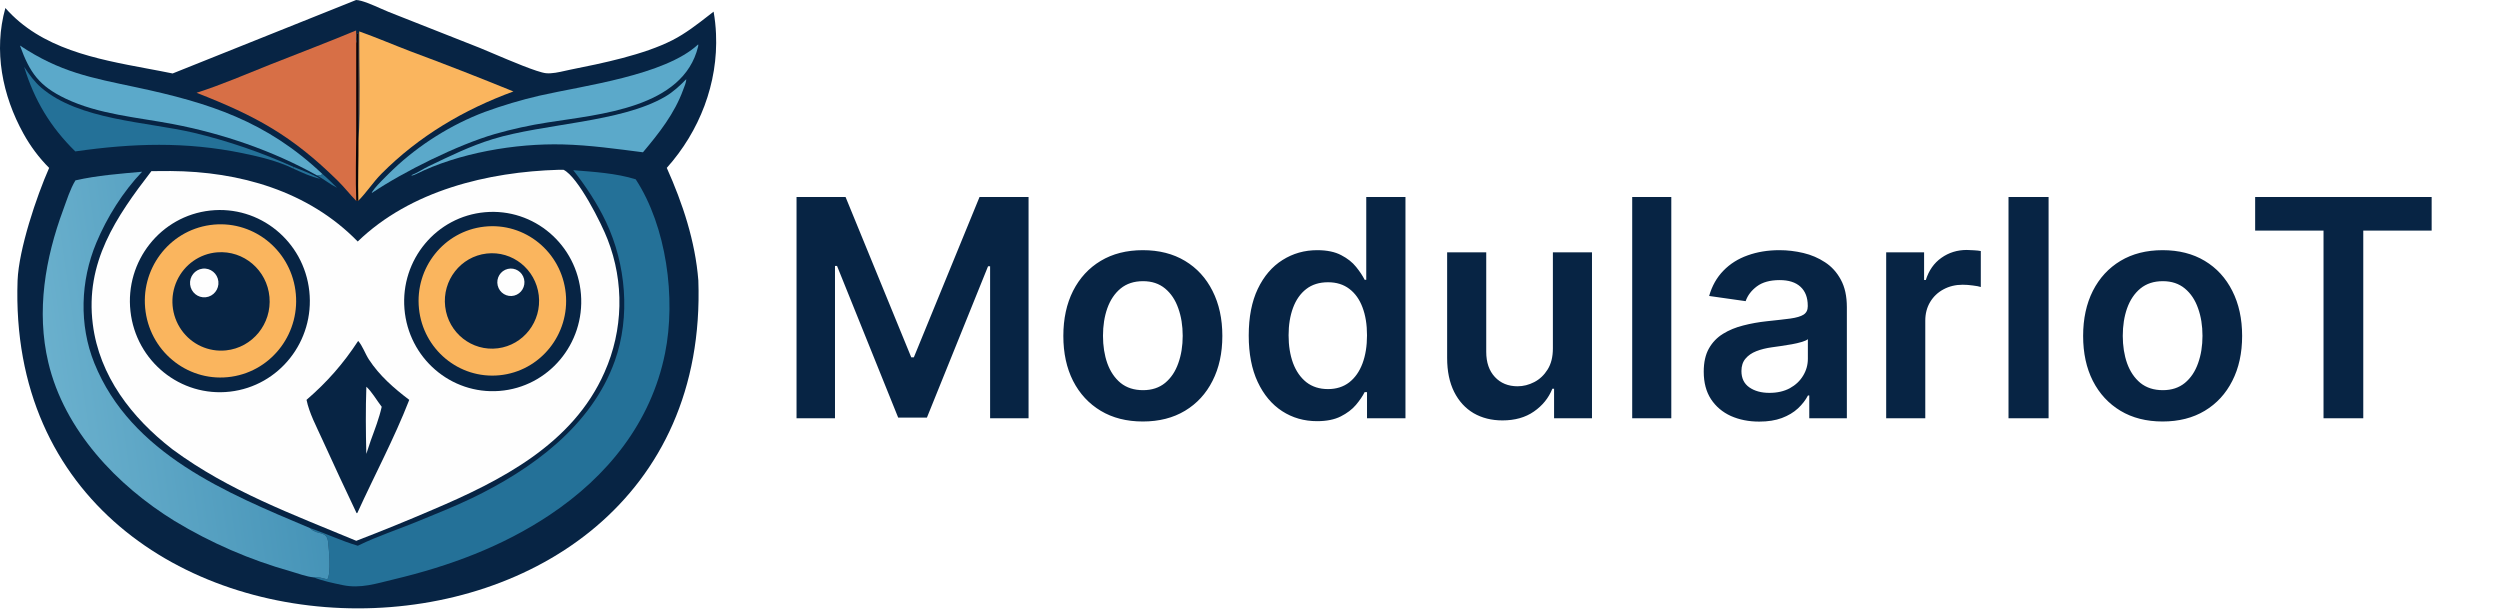
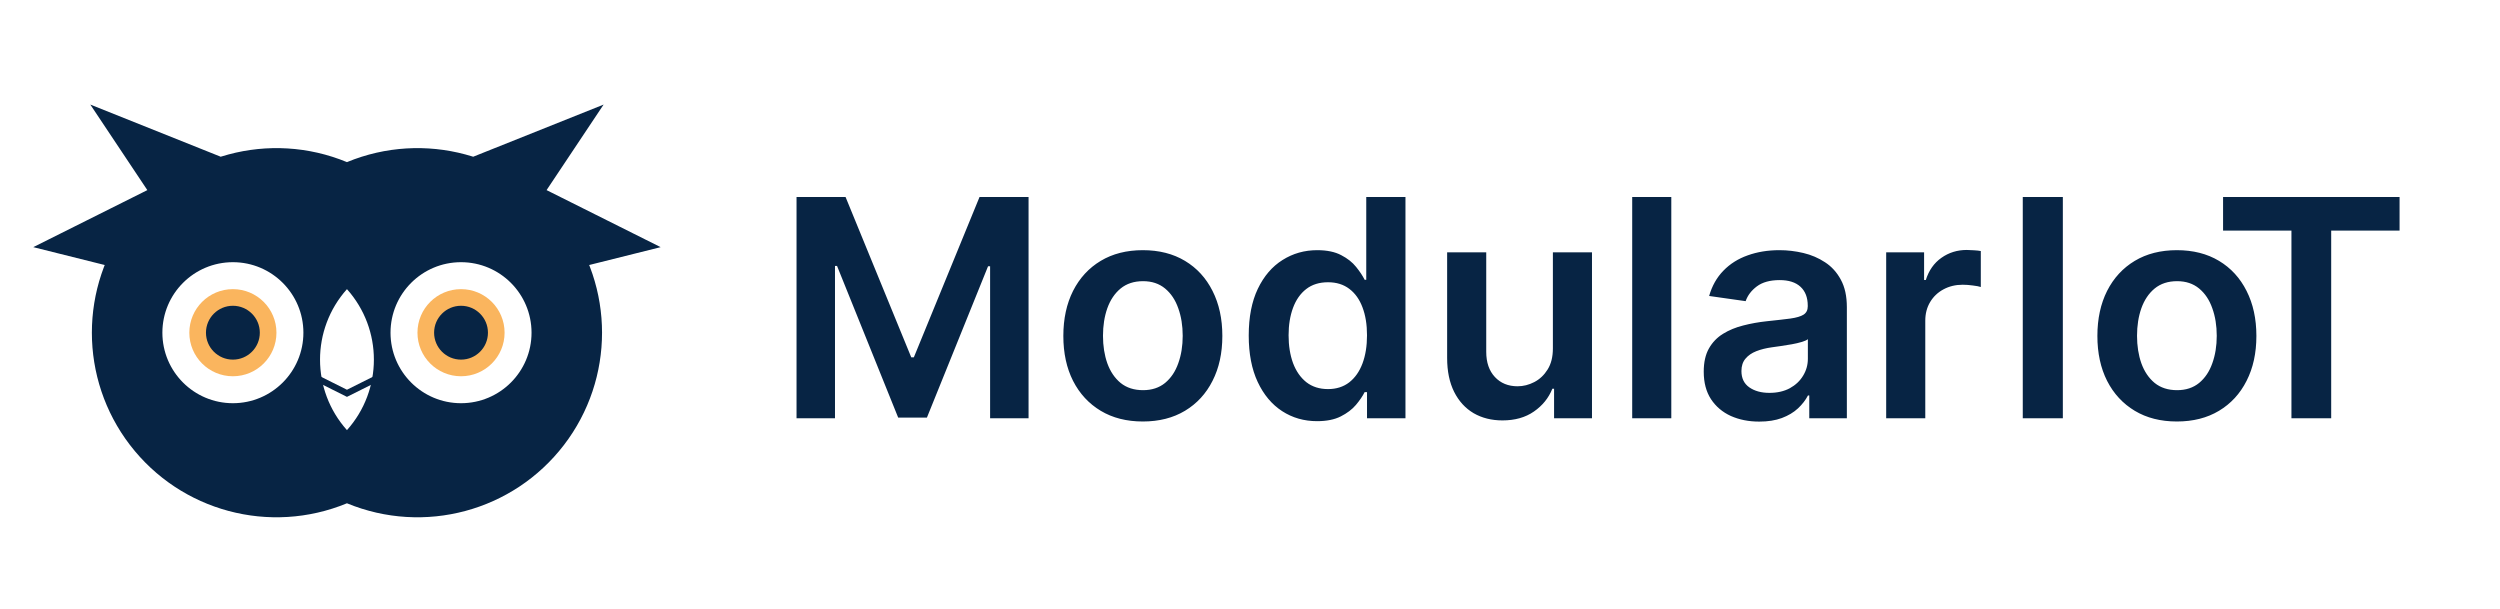
- <svg xmlns="http://www.w3.org/2000/svg" width="1052" height="256" viewBox="0 0 1052 256" fill="none">
-   <path d="M160.418 3.672C156.862 2.098 152.285 0.07 149.855 0L72.644 30.916C69.167 30.2 65.606 29.535 62.006 28.863C40.379 24.824 17.326 20.519 2.261 3.37C-2.775 21.36 0.964 40.154 9.881 56.254C12.813 61.548 16.415 66.403 20.678 70.651C15.355 82.698 7.918 104.849 7.395 118.023C0.972 301.992 300.285 301.993 293.864 118.021C292.575 101.557 287.295 85.624 280.581 70.649C294.356 55.233 302.237 35.075 301.294 14.204C301.165 11.083 300.828 7.975 300.285 4.9C299.632 5.404 298.978 5.914 298.322 6.424C293.456 10.212 288.479 14.085 283.017 16.875C270.905 23.062 253.376 26.645 240.08 29.299C239.379 29.439 238.637 29.607 237.872 29.78C235.195 30.387 232.231 31.059 229.753 30.806C226.15 30.438 214.698 25.568 207.14 22.355C204.979 21.436 203.136 20.652 201.886 20.148L163.499 5.001C162.661 4.666 161.595 4.194 160.418 3.672Z" fill="#072444" />
-   <path d="M235.195 71.444L237.116 71.439C243.271 74.365 253.247 94.365 255.658 100.686C262.741 118.741 262.282 138.934 254.386 156.64C241.051 187.01 210.527 202.389 181.851 214.583C171.293 219.125 160.648 223.456 149.921 227.573C123.226 216.448 96.301 206.587 72.746 189.205L72.278 188.844C55.491 175.796 41.805 158.283 39.049 136.418C35.764 110.368 48.85 91.315 63.712 72.012C66.395 71.962 69.08 71.948 71.764 71.969C100.703 72.146 129.749 80.317 150.529 101.629C172.777 80.148 205.287 72.315 235.195 71.444Z" fill="#FEFEFE" />
-   <path d="M88.437 88.599C109.195 86.317 127.859 101.483 130.154 122.497C132.45 143.511 117.51 162.44 96.761 164.806C75.953 167.18 57.193 152 54.891 130.925C52.589 109.851 67.619 90.887 88.437 88.599Z" fill="#072444" />
-   <path d="M88.431 94.691C105.793 92.265 121.827 104.507 124.299 122.077C126.771 139.647 114.752 155.935 97.411 158.517C79.961 161.114 63.751 148.851 61.264 131.17C58.775 113.49 70.959 97.131 88.431 94.691Z" fill="#FAB55E" />
-   <path d="M91.4 106.181C102.573 105.287 112.377 113.659 113.39 124.961C114.404 136.262 106.249 146.286 95.1 147.443C87.772 148.204 80.606 144.917 76.337 138.838C72.069 132.758 71.357 124.825 74.475 118.067C77.592 111.308 84.057 106.769 91.4 106.181Z" fill="#072444" />
-   <path d="M85.267 113.046C88.562 112.666 91.533 115.072 91.891 118.41C92.249 121.748 89.856 124.744 86.557 125.089C83.283 125.43 80.352 123.03 79.997 119.717C79.642 116.404 81.997 113.423 85.267 113.046Z" fill="#FEFEFE" />
-   <path d="M204.09 89.3C224.67 87.481 242.782 102.963 244.466 123.81C246.149 144.658 230.761 162.913 210.164 164.504C189.724 166.083 171.864 150.648 170.193 129.96C168.522 109.273 183.669 91.105 204.09 89.3Z" fill="#072444" />
-   <path d="M203.776 95.375C220.901 93.461 236.29 106.032 238.063 123.384C239.838 140.737 227.318 156.233 210.169 157.911C193.185 159.573 178.059 147.044 176.302 129.858C174.545 112.672 186.815 97.272 203.776 95.375Z" fill="#FAB55E" />
-   <path d="M204.793 106.689C215.625 105.448 225.414 113.292 226.712 124.251C228.009 135.209 220.328 145.173 209.515 146.56C198.598 147.96 188.644 140.093 187.334 129.03C186.024 117.969 193.86 107.942 204.793 106.689Z" fill="#072444" />
-   <path d="M213.677 113.159C216.725 112.435 219.78 114.334 220.524 117.414C221.267 120.494 219.421 123.605 216.387 124.387C213.311 125.18 210.187 123.28 209.434 120.158C208.681 117.037 210.586 113.892 213.677 113.159Z" fill="#FEFEFE" />
-   <path d="M150.717 143.459C152.539 145.481 153.685 148.896 155.22 151.251C159.685 158.1 165.795 163.39 172.219 168.268C165.86 184.578 157.587 200 150.35 215.892L150.057 215.933C145.139 205.598 140.308 195.22 135.563 184.801C133.198 179.534 130.139 173.913 128.988 168.254C137.662 160.768 144.432 153.067 150.717 143.459Z" fill="#072444" />
-   <path d="M154.167 162.74C156.512 164.899 158.637 168.616 160.624 171.176C159.558 175.971 157.743 180.628 156.064 185.23L154.144 190.998C153.923 181.543 153.831 172.197 154.167 162.74Z" fill="#FEFEFE" />
-   <path d="M241.228 71.617C249.74 72.302 259.315 72.878 267.508 75.454C280.464 95.279 284.525 125.498 279.849 148.665C273.949 177.907 255.46 200.59 231.303 216.689C211.226 230.069 189.041 238.227 165.755 243.781C158.426 245.53 151.787 247.788 144.241 246.22C140.249 245.39 135.793 244.475 132.01 242.964C133.477 242.481 136.198 243.457 137.747 243.789C139.395 241.468 138.399 231.047 138.057 228C137.528 223.288 133.83 225.226 130.878 222.632C130.724 222.496 130.577 222.351 130.426 222.21C137.191 224.487 143.736 227.66 150.577 229.654L151.02 229.435C158.863 225.602 167.42 222.844 175.501 219.504C183.165 216.336 191.005 213.267 198.478 209.673C223.624 197.578 248.942 179.342 258.73 151.831C265.354 133.214 263.41 111.176 255.034 93.433C251.405 85.744 246.471 78.287 241.228 71.617Z" fill="#247198" />
-   <path d="M31.745 75.901C40.884 73.815 50.478 73.105 59.799 72.265C51.725 80.742 45.048 91.347 40.509 102.222C33.851 118.172 33.204 136.715 39.698 152.81C55.101 190.986 95.555 207.529 130.427 222.21C130.577 222.351 130.724 222.496 130.878 222.632C133.83 225.226 137.528 223.288 138.057 228C138.399 231.047 139.396 241.469 137.747 243.789C136.198 243.457 133.477 242.481 132.011 242.964C128.937 242.657 125.436 241.326 122.448 240.457C105.238 235.628 88.747 228.478 73.418 219.199C49.278 204.32 27.076 181.086 20.326 152.539C15.211 130.908 19.017 108.718 26.62 88.209C28.105 84.204 29.529 79.532 31.745 75.901Z" fill="url(#paint0_linear_2005_28)" />
-   <path d="M82.713 39.042C93.25 35.679 103.5 31.217 113.782 27.131C125.814 22.349 137.906 17.808 149.857 12.811L149.895 18.112C149.962 17.898 150.033 17.685 150.096 17.47C150.346 16.625 150.244 16.179 150.148 15.325C150.108 14.973 150.095 14.619 150.071 14.265L150.736 13.845L150.828 41.49C150.809 47.395 150.475 53.512 150.906 59.395C150.98 67.722 150.528 76.103 150.832 84.416L149.911 84.529C147.243 81.845 144.928 78.817 142.216 76.145C122.832 57.039 107.709 48.813 82.713 39.042Z" fill="#D76F46" />
-   <path d="M149.895 18.112C149.962 17.898 150.033 17.685 150.097 17.47C150.347 16.625 150.245 16.179 150.148 15.325C150.108 14.973 150.095 14.619 150.072 14.265L150.736 13.845L150.829 41.49C150.809 47.395 150.475 53.512 150.906 59.395C150.98 67.722 150.528 76.103 150.832 84.416L149.911 84.529C149.54 75.171 149.859 65.7 149.892 56.333L149.895 18.112Z" fill="#0A0406" />
-   <path d="M151.153 13.208C158.388 15.784 165.453 18.816 172.627 21.56C187.186 26.969 201.659 32.611 216.043 38.483C195.238 46.098 176.272 57.277 160.514 73.12C157.006 76.646 154.305 80.943 150.831 84.416C150.528 76.103 150.979 67.722 150.906 59.395C151.63 44.104 151.107 28.536 151.153 13.208Z" fill="#FAB55E" />
-   <path d="M293.796 18.679C293.824 19.211 293.867 19.158 293.765 19.582C287.511 45.529 251.972 48.104 230.59 51.503C223.016 52.666 215.522 54.309 208.151 56.422C192.576 60.946 169.788 72.237 156.429 81.248C156.629 79.708 163.9 72.758 165.484 71.249C176.324 60.921 189.978 52.382 203.905 47.135C211.478 44.364 219.21 42.064 227.058 40.245C245.512 36.041 279.775 31.728 293.796 18.679Z" fill="#5BA9CA" />
-   <path d="M8.391 19.155C25.368 30.447 38.343 32.687 57.386 36.745C88.159 43.301 112.066 50.953 135.636 73.179L135.003 73.863L133.382 73.808C114.75 63.401 93.684 56.214 72.805 52.221C57.812 49.352 41.62 48.174 27.634 41.514C16.514 36.22 12.497 30.605 8.391 19.155Z" fill="#5BA9CA" />
-   <path d="M288.767 33.33C288.761 34.771 287.955 36.458 287.466 37.805C283.837 47.804 277.298 56.071 270.56 64.081C259.349 62.648 248.208 61.072 236.897 60.777C216.927 60.255 192.996 64.35 174.991 73.294C174.411 73.581 173.908 73.757 173.278 73.899L173.181 73.696C175.749 72.683 177.839 71.166 180.311 69.98C189.189 65.718 197.961 61.419 207.389 58.53C228.962 51.922 261.22 51.559 279.859 40.702C283.278 38.71 286.001 36.151 288.767 33.33Z" fill="#5BA9CA" />
-   <path d="M10.154 28.127C12.291 31.347 14.428 34.37 17.374 36.901C33.301 50.576 61.575 51.196 81.417 55.835C95.899 59.286 110.023 64.123 123.6 70.282L123.525 70.995C116.82 67.746 109.401 65.969 102.152 64.474C78.143 59.525 55.837 60.258 31.683 63.714C21.223 53.473 14.435 42.144 10.154 28.127Z" fill="#247198" />
-   <path d="M135.636 73.179C137.804 75.006 139.8 77.032 141.824 79.019C138.851 77.514 136.28 75.403 133.381 73.808L135.003 73.863L135.636 73.179Z" fill="#247198" />
-   <path d="M123.6 70.282C127.347 71.748 131.319 73.189 134.791 75.238C130.862 74.456 127.176 72.619 123.525 70.995L123.6 70.282Z" fill="#247198" />
-   <path d="M335.182 82.909H355.818L383.455 150.364H384.545L412.182 82.909H432.818V176H416.636V112.045H415.773L390.045 175.727H377.955L352.227 111.909H351.364V176H335.182V82.909ZM480.909 177.364C474.091 177.364 468.182 175.864 463.182 172.864C458.182 169.864 454.303 165.667 451.545 160.273C448.818 154.879 447.455 148.576 447.455 141.364C447.455 134.152 448.818 127.833 451.545 122.409C454.303 116.985 458.182 112.773 463.182 109.773C468.182 106.773 474.091 105.273 480.909 105.273C487.727 105.273 493.636 106.773 498.636 109.773C503.636 112.773 507.5 116.985 510.227 122.409C512.985 127.833 514.364 134.152 514.364 141.364C514.364 148.576 512.985 154.879 510.227 160.273C507.5 165.667 503.636 169.864 498.636 172.864C493.636 175.864 487.727 177.364 480.909 177.364ZM481 164.182C484.697 164.182 487.788 163.167 490.273 161.136C492.758 159.076 494.606 156.318 495.818 152.864C497.061 149.409 497.682 145.561 497.682 141.318C497.682 137.045 497.061 133.182 495.818 129.727C494.606 126.242 492.758 123.47 490.273 121.409C487.788 119.348 484.697 118.318 481 118.318C477.212 118.318 474.061 119.348 471.545 121.409C469.061 123.47 467.197 126.242 465.955 129.727C464.742 133.182 464.136 137.045 464.136 141.318C464.136 145.561 464.742 149.409 465.955 152.864C467.197 156.318 469.061 159.076 471.545 161.136C474.061 163.167 477.212 164.182 481 164.182ZM554.239 177.227C548.754 177.227 543.845 175.818 539.511 173C535.178 170.182 531.754 166.091 529.239 160.727C526.723 155.364 525.466 148.848 525.466 141.182C525.466 133.424 526.739 126.879 529.284 121.545C531.86 116.182 535.33 112.136 539.693 109.409C544.057 106.652 548.92 105.273 554.284 105.273C558.375 105.273 561.739 105.97 564.375 107.364C567.011 108.727 569.102 110.379 570.648 112.318C572.193 114.227 573.39 116.03 574.239 117.727H574.92V82.909H591.42V176H575.239V165H574.239C573.39 166.697 572.163 168.5 570.557 170.409C568.951 172.288 566.83 173.894 564.193 175.227C561.557 176.561 558.239 177.227 554.239 177.227ZM558.83 163.727C562.314 163.727 565.284 162.788 567.739 160.909C570.193 159 572.057 156.348 573.33 152.955C574.602 149.561 575.239 145.606 575.239 141.091C575.239 136.576 574.602 132.652 573.33 129.318C572.087 125.985 570.239 123.394 567.784 121.545C565.36 119.697 562.375 118.773 558.83 118.773C555.163 118.773 552.102 119.727 549.648 121.636C547.193 123.545 545.345 126.182 544.102 129.545C542.86 132.909 542.239 136.758 542.239 141.091C542.239 145.455 542.86 149.348 544.102 152.773C545.375 156.167 547.239 158.848 549.693 160.818C552.178 162.758 555.223 163.727 558.83 163.727ZM653.455 146.636V106.182H669.909V176H653.955V163.591H653.227C651.652 167.5 649.061 170.697 645.455 173.182C641.879 175.667 637.47 176.909 632.227 176.909C627.652 176.909 623.606 175.894 620.091 173.864C616.606 171.803 613.879 168.818 611.909 164.909C609.939 160.97 608.955 156.212 608.955 150.636V106.182H625.409V148.091C625.409 152.515 626.621 156.03 629.045 158.636C631.47 161.242 634.652 162.545 638.591 162.545C641.015 162.545 643.364 161.955 645.636 160.773C647.909 159.591 649.773 157.833 651.227 155.5C652.712 153.136 653.455 150.182 653.455 146.636ZM703.284 82.909V176H686.83V82.909H703.284ZM740.295 177.409C735.871 177.409 731.886 176.621 728.341 175.045C724.826 173.439 722.038 171.076 719.977 167.955C717.947 164.833 716.932 160.985 716.932 156.409C716.932 152.47 717.659 149.212 719.114 146.636C720.568 144.061 722.553 142 725.068 140.455C727.583 138.909 730.417 137.742 733.568 136.955C736.75 136.136 740.038 135.545 743.432 135.182C747.523 134.758 750.841 134.379 753.386 134.045C755.932 133.682 757.78 133.136 758.932 132.409C760.114 131.652 760.705 130.485 760.705 128.909V128.636C760.705 125.212 759.689 122.561 757.659 120.682C755.629 118.803 752.705 117.864 748.886 117.864C744.856 117.864 741.659 118.742 739.295 120.5C736.962 122.258 735.386 124.333 734.568 126.727L719.205 124.545C720.417 120.303 722.417 116.758 725.205 113.909C727.992 111.03 731.402 108.879 735.432 107.455C739.462 106 743.917 105.273 748.795 105.273C752.159 105.273 755.508 105.667 758.841 106.455C762.174 107.242 765.22 108.545 767.977 110.364C770.735 112.152 772.947 114.591 774.614 117.682C776.311 120.773 777.159 124.636 777.159 129.273V176H761.341V166.409H760.795C759.795 168.348 758.386 170.167 756.568 171.864C754.78 173.53 752.523 174.879 749.795 175.909C747.098 176.909 743.932 177.409 740.295 177.409ZM744.568 165.318C747.871 165.318 750.735 164.667 753.159 163.364C755.583 162.03 757.447 160.273 758.75 158.091C760.083 155.909 760.75 153.53 760.75 150.955V142.727C760.235 143.152 759.356 143.545 758.114 143.909C756.902 144.273 755.538 144.591 754.023 144.864C752.508 145.136 751.008 145.379 749.523 145.591C748.038 145.803 746.75 145.985 745.659 146.136C743.205 146.47 741.008 147.015 739.068 147.773C737.129 148.53 735.598 149.591 734.477 150.955C733.356 152.288 732.795 154.015 732.795 156.136C732.795 159.167 733.902 161.455 736.114 163C738.326 164.545 741.144 165.318 744.568 165.318ZM793.705 176V106.182H809.659V117.818H810.386C811.659 113.788 813.841 110.682 816.932 108.5C820.053 106.288 823.614 105.182 827.614 105.182C828.523 105.182 829.538 105.227 830.659 105.318C831.811 105.379 832.765 105.485 833.523 105.636V120.773C832.826 120.53 831.72 120.318 830.205 120.136C828.72 119.924 827.28 119.818 825.886 119.818C822.886 119.818 820.189 120.47 817.795 121.773C815.432 123.045 813.568 124.818 812.205 127.091C810.841 129.364 810.159 131.985 810.159 134.955V176H793.705ZM862.045 82.909V176H845.182V82.909H862.045ZM910.034 177.364C903.216 177.364 897.307 175.864 892.307 172.864C887.307 169.864 883.428 165.667 880.67 160.273C877.943 154.879 876.58 148.576 876.58 141.364C876.58 134.152 877.943 127.833 880.67 122.409C883.428 116.985 887.307 112.773 892.307 109.773C897.307 106.773 903.216 105.273 910.034 105.273C916.852 105.273 922.761 106.773 927.761 109.773C932.761 112.773 936.625 116.985 939.352 122.409C942.11 127.833 943.489 134.152 943.489 141.364C943.489 148.576 942.11 154.879 939.352 160.273C936.625 165.667 932.761 169.864 927.761 172.864C922.761 175.864 916.852 177.364 910.034 177.364ZM910.125 164.182C913.822 164.182 916.913 163.167 919.398 161.136C921.883 159.076 923.731 156.318 924.943 152.864C926.186 149.409 926.807 145.561 926.807 141.318C926.807 137.045 926.186 133.182 924.943 129.727C923.731 126.242 921.883 123.47 919.398 121.409C916.913 119.348 913.822 118.318 910.125 118.318C906.337 118.318 903.186 119.348 900.67 121.409C898.186 123.47 896.322 126.242 895.08 129.727C893.867 133.182 893.261 137.045 893.261 141.318C893.261 145.561 893.867 149.409 895.08 152.864C896.322 156.318 898.186 159.076 900.67 161.136C903.186 163.167 906.337 164.182 910.125 164.182ZM948.966 97.046V82.909H1023.24V97.046H994.466V176H977.739V97.046H948.966Z" fill="#072444" />
-   <defs>
-     <linearGradient id="paint0_linear_2005_28" x1="127.259" y1="153.561" x2="22.758" y2="168.703" gradientUnits="userSpaceOnUse">
-       <stop stop-color="#4593B7" />
-       <stop offset="1" stop-color="#6AB0CD" />
-     </linearGradient>
-   </defs>
+ <svg xmlns="http://www.w3.org/2000/svg" viewBox="0 0 1052 256" width="1052" height="256" role="img" aria-label="ModularIoT">
+   <style>.ink{fill:#072444}@media (prefers-color-scheme:dark){.ink{fill:#E9F0F7}}</style>
+   <g transform="translate(146,140)">
+     <path class="ink" fill-rule="nonzero" d="M0 -71.78 A77.67 77.67 0 1 1 0 71.78 A77.67 77.67 0 1 1 0 -71.78 Z M48 -72 L108 -96 L84 -60 L132 -36 L84 -24 Z M-84 -24 L-132 -36 L-84 -60 L-108 -96 L-48 -72 Z M-77.67 0 A29.67 29.67 0 1 0 -18.33 0 A29.67 29.67 0 1 0 -77.67 0 Z M18.33 0 A29.67 29.67 0 1 0 77.67 0 A29.67 29.67 0 1 0 18.33 0 Z M0 -18.33 A44.5 44.5 0 0 0 0 41 A44.5 44.5 0 0 0 0 -18.33 Z" />
+     <circle cx="-48" cy="0" r="18.33" fill="#FAB55E" />
+     <circle cx="48" cy="0" r="18.33" fill="#FAB55E" />
+     <circle class="ink" cx="-48" cy="0" r="11.33" />
+     <circle class="ink" cx="48" cy="0" r="11.33" />
+     <path class="ink" d="M-12 18 L0 24 L12 18 L12 21 L0 27 L-12 21 Z" />
+   </g>
+   <path class="ink" d="M335.182 82.909H355.818L383.455 150.364H384.545L412.182 82.909H432.818V176H416.636V112.045H415.773L390.045 175.727H377.955L352.227 111.909H351.364V176H335.182V82.909ZM480.909 177.364C474.091 177.364 468.182 175.864 463.182 172.864C458.182 169.864 454.303 165.667 451.545 160.273C448.818 154.879 447.455 148.576 447.455 141.364C447.455 134.152 448.818 127.833 451.545 122.409C454.303 116.985 458.182 112.773 463.182 109.773C468.182 106.773 474.091 105.273 480.909 105.273C487.727 105.273 493.636 106.773 498.636 109.773C503.636 112.773 507.5 116.985 510.227 122.409C512.985 127.833 514.364 134.152 514.364 141.364C514.364 148.576 512.985 154.879 510.227 160.273C507.5 165.667 503.636 169.864 498.636 172.864C493.636 175.864 487.727 177.364 480.909 177.364ZM481 164.182C484.697 164.182 487.788 163.167 490.273 161.136C492.758 159.076 494.606 156.318 495.818 152.864C497.061 149.409 497.682 145.561 497.682 141.318C497.682 137.045 497.061 133.182 495.818 129.727C494.606 126.242 492.758 123.47 490.273 121.409C487.788 119.348 484.697 118.318 481 118.318C477.212 118.318 474.061 119.348 471.545 121.409C469.061 123.47 467.197 126.242 465.955 129.727C464.742 133.182 464.136 137.045 464.136 141.318C464.136 145.561 464.742 149.409 465.955 152.864C467.197 156.318 469.061 159.076 471.545 161.136C474.061 163.167 477.212 164.182 481 164.182ZM554.239 177.227C548.754 177.227 543.845 175.818 539.511 173C535.178 170.182 531.754 166.091 529.239 160.727C526.723 155.364 525.466 148.848 525.466 141.182C525.466 133.424 526.739 126.879 529.284 121.545C531.86 116.182 535.33 112.136 539.693 109.409C544.057 106.652 548.92 105.273 554.284 105.273C558.375 105.273 561.739 105.97 564.375 107.364C567.011 108.727 569.102 110.379 570.648 112.318C572.193 114.227 573.39 116.03 574.239 117.727H574.92V82.909H591.42V176H575.239V165H574.239C573.39 166.697 572.163 168.5 570.557 170.409C568.951 172.288 566.83 173.894 564.193 175.227C561.557 176.561 558.239 177.227 554.239 177.227ZM558.83 163.727C562.314 163.727 565.284 162.788 567.739 160.909C570.193 159 572.057 156.348 573.33 152.955C574.602 149.561 575.239 145.606 575.239 141.091C575.239 136.576 574.602 132.652 573.33 129.318C572.087 125.985 570.239 123.394 567.784 121.545C565.36 119.697 562.375 118.773 558.83 118.773C555.163 118.773 552.102 119.727 549.648 121.636C547.193 123.545 545.345 126.182 544.102 129.545C542.86 132.909 542.239 136.758 542.239 141.091C542.239 145.455 542.86 149.348 544.102 152.773C545.375 156.167 547.239 158.848 549.693 160.818C552.178 162.758 555.223 163.727 558.83 163.727ZM653.455 146.636V106.182H669.909V176H653.955V163.591H653.227C651.652 167.5 649.061 170.697 645.455 173.182C641.879 175.667 637.47 176.909 632.227 176.909C627.652 176.909 623.606 175.894 620.091 173.864C616.606 171.803 613.879 168.818 611.909 164.909C609.939 160.97 608.955 156.212 608.955 150.636V106.182H625.409V148.091C625.409 152.515 626.621 156.03 629.045 158.636C631.47 161.242 634.652 162.545 638.591 162.545C641.015 162.545 643.364 161.955 645.636 160.773C647.909 159.591 649.773 157.833 651.227 155.5C652.712 153.136 653.455 150.182 653.455 146.636ZM703.284 82.909V176H686.83V82.909H703.284ZM740.295 177.409C735.871 177.409 731.886 176.621 728.341 175.045C724.826 173.439 722.038 171.076 719.977 167.955C717.947 164.833 716.932 160.985 716.932 156.409C716.932 152.47 717.659 149.212 719.114 146.636C720.568 144.061 722.553 142 725.068 140.455C727.583 138.909 730.417 137.742 733.568 136.955C736.75 136.136 740.038 135.545 743.432 135.182C747.523 134.758 750.841 134.379 753.386 134.045C755.932 133.682 757.78 133.136 758.932 132.409C760.114 131.652 760.705 130.485 760.705 128.909V128.636C760.705 125.212 759.689 122.561 757.659 120.682C755.629 118.803 752.705 117.864 748.886 117.864C744.856 117.864 741.659 118.742 739.295 120.5C736.962 122.258 735.386 124.333 734.568 126.727L719.205 124.545C720.417 120.303 722.417 116.758 725.205 113.909C727.992 111.03 731.402 108.879 735.432 107.455C739.462 106 743.917 105.273 748.795 105.273C752.159 105.273 755.508 105.667 758.841 106.455C762.174 107.242 765.22 108.545 767.977 110.364C770.735 112.152 772.947 114.591 774.614 117.682C776.311 120.773 777.159 124.636 777.159 129.273V176H761.341V166.409H760.795C759.795 168.348 758.386 170.167 756.568 171.864C754.78 173.53 752.523 174.879 749.795 175.909C747.098 176.909 743.932 177.409 740.295 177.409ZM744.568 165.318C747.871 165.318 750.735 164.667 753.159 163.364C755.583 162.03 757.447 160.273 758.75 158.091C760.083 155.909 760.75 153.53 760.75 150.955V142.727C760.235 143.152 759.356 143.545 758.114 143.909C756.902 144.273 755.538 144.591 754.023 144.864C752.508 145.136 751.008 145.379 749.523 145.591C748.038 145.803 746.75 145.985 745.659 146.136C743.205 146.47 741.008 147.015 739.068 147.773C737.129 148.53 735.598 149.591 734.477 150.955C733.356 152.288 732.795 154.015 732.795 156.136C732.795 159.167 733.902 161.455 736.114 163C738.326 164.545 741.144 165.318 744.568 165.318ZM793.705 176V106.182H809.659V117.818H810.386C811.659 113.788 813.841 110.682 816.932 108.5C820.053 106.288 823.614 105.182 827.614 105.182C828.523 105.182 829.538 105.227 830.659 105.318C831.811 105.379 832.765 105.485 833.523 105.636V120.773C832.826 120.53 831.72 120.318 830.205 120.136C828.72 119.924 827.28 119.818 825.886 119.818C822.886 119.818 820.189 120.47 817.795 121.773C815.432 123.045 813.568 124.818 812.205 127.091C810.841 129.364 810.159 131.985 810.159 134.955V176H793.705ZM868.045 82.909V176H851.182V82.909H868.045ZM916.034 177.364C909.216 177.364 903.307 175.864 898.307 172.864C893.307 169.864 889.428 165.667 886.67 160.273C883.943 154.879 882.58 148.576 882.58 141.364C882.58 134.152 883.943 127.833 886.67 122.409C889.428 116.985 893.307 112.773 898.307 109.773C903.307 106.773 909.216 105.273 916.034 105.273C922.852 105.273 928.761 106.773 933.761 109.773C938.761 112.773 942.625 116.985 945.352 122.409C948.11 127.833 949.489 134.152 949.489 141.364C949.489 148.576 948.11 154.879 945.352 160.273C942.625 165.667 938.761 169.864 933.761 172.864C928.761 175.864 922.852 177.364 916.034 177.364ZM916.125 164.182C919.822 164.182 922.913 163.167 925.398 161.136C927.883 159.076 929.731 156.318 930.943 152.864C932.186 149.409 932.807 145.561 932.807 141.318C932.807 137.045 932.186 133.182 930.943 129.727C929.731 126.242 927.883 123.47 925.398 121.409C922.913 119.348 919.822 118.318 916.125 118.318C912.337 118.318 909.186 119.348 906.67 121.409C904.186 123.47 902.322 126.242 901.08 129.727C899.867 133.182 899.261 137.045 899.261 141.318C899.261 145.561 899.867 149.409 901.08 152.864C902.322 156.318 904.186 159.076 906.67 161.136C909.186 163.167 912.337 164.182 916.125 164.182ZM935.466 97.046V82.909H1009.74V97.046H980.966V176H964.239V97.046H935.466Z" />
</svg>
